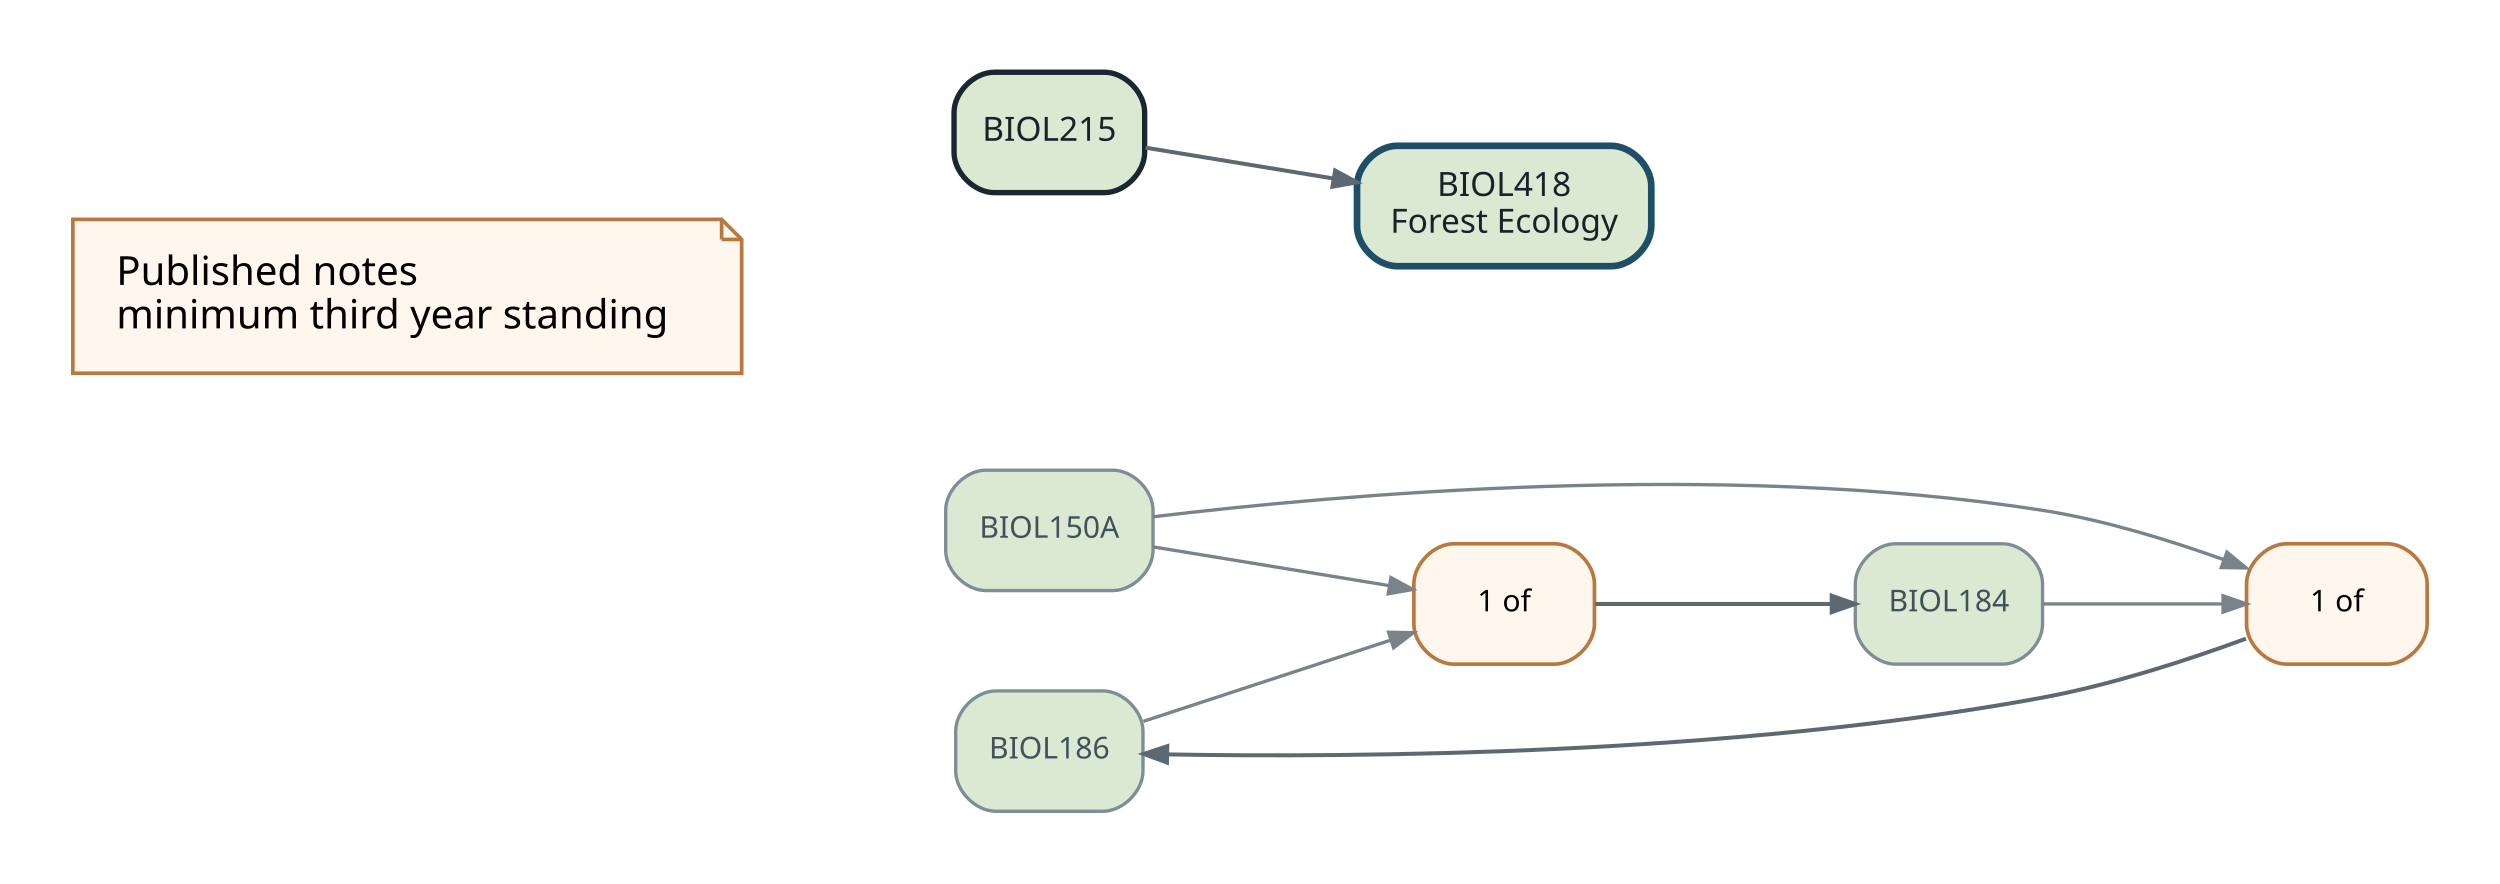
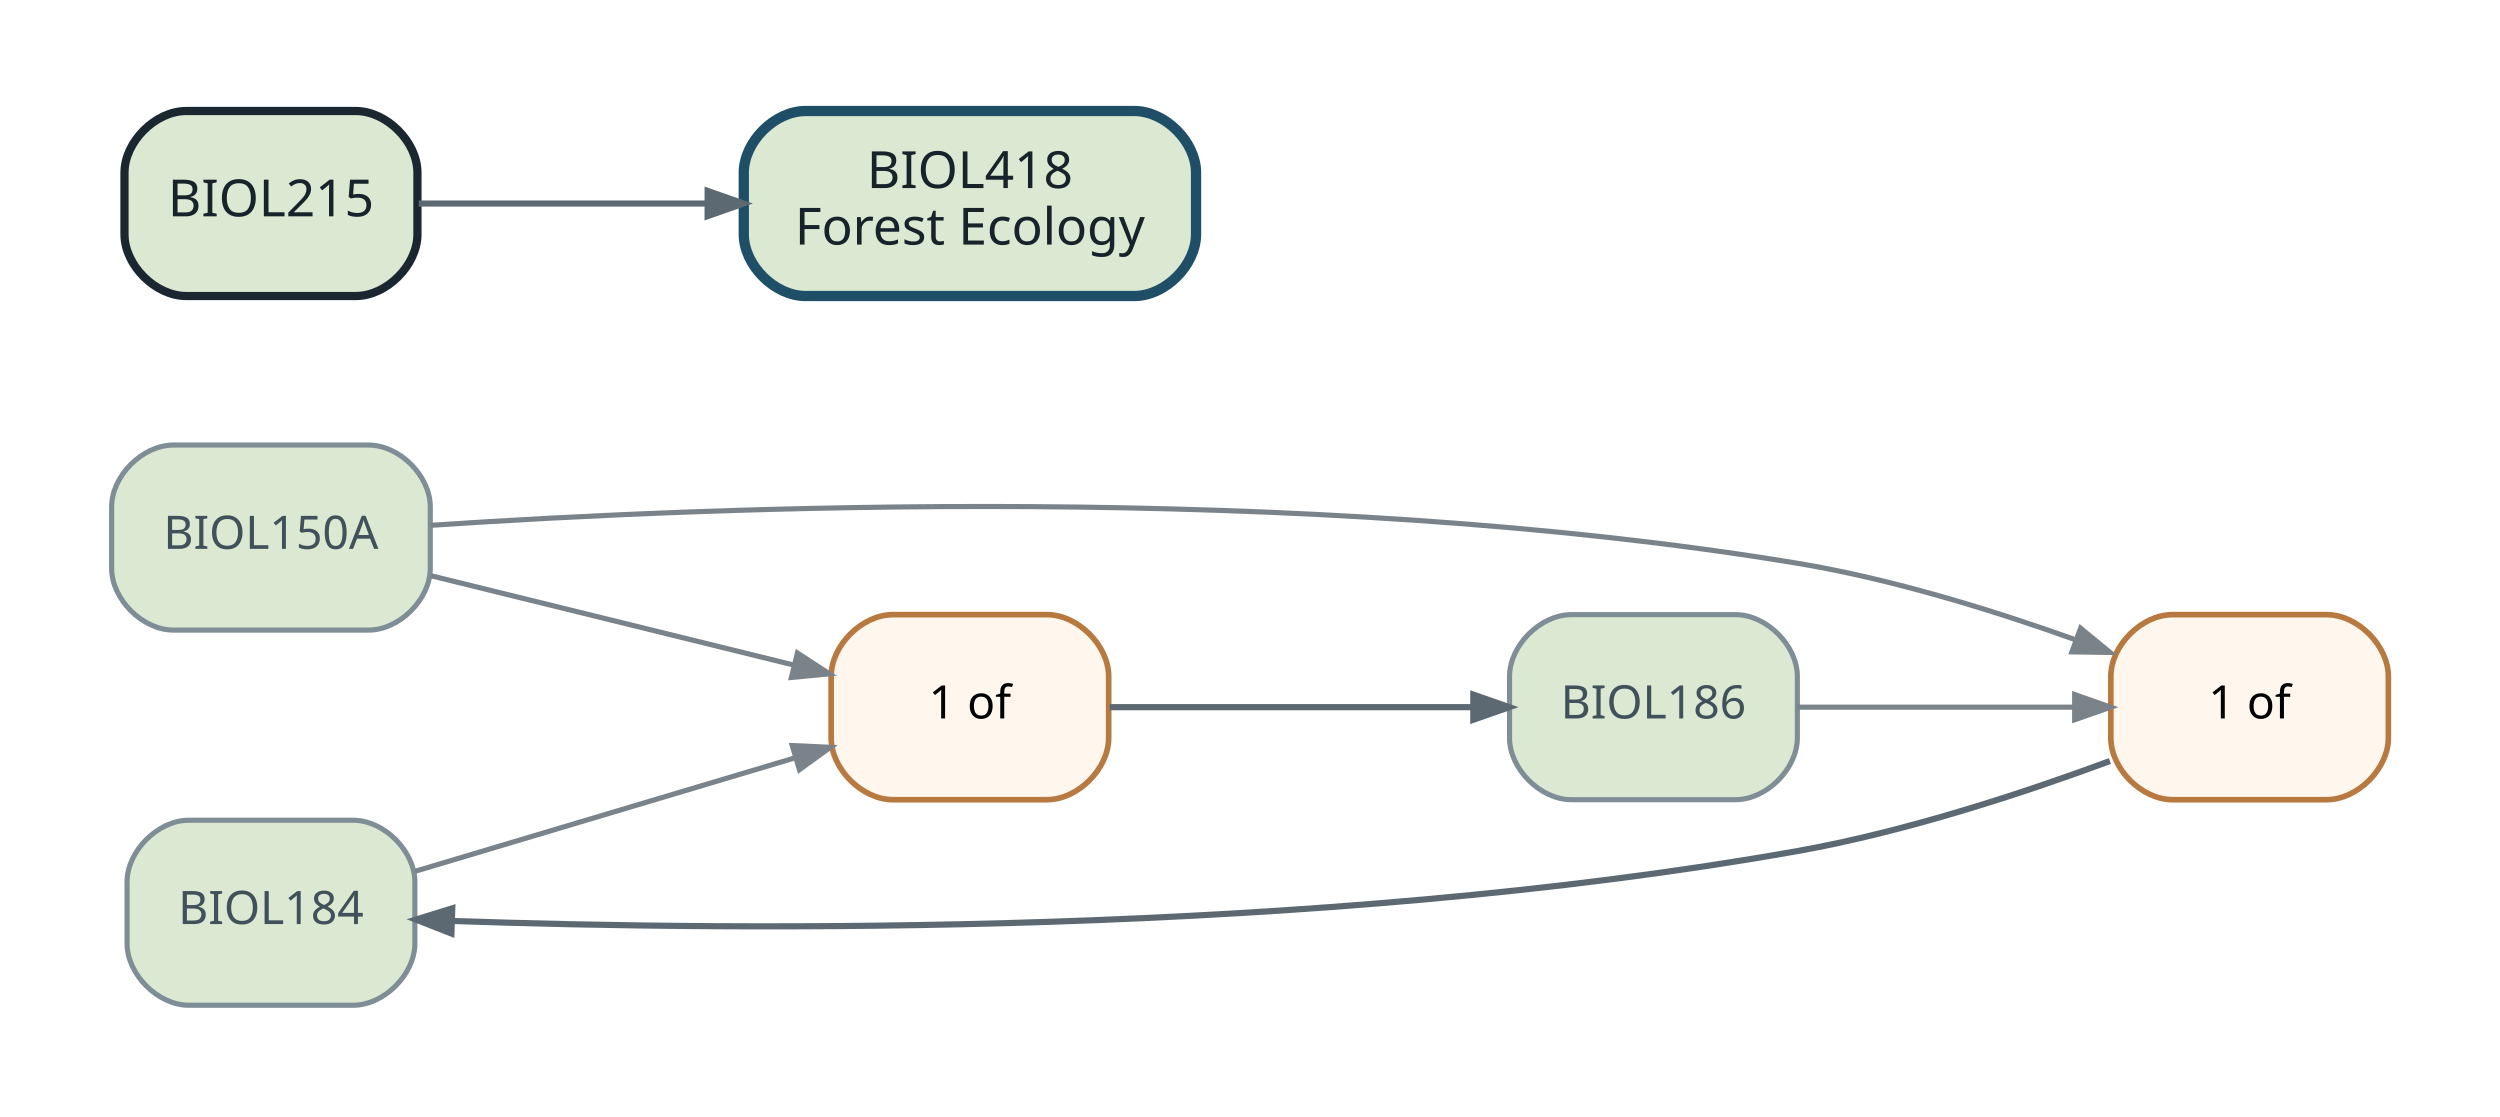
- <svg xmlns="http://www.w3.org/2000/svg" xmlns:xlink="http://www.w3.org/1999/xlink" width="747pt" height="264pt" viewBox="0.00 0.00 747.20 264.20">
-   <g id="graph0" class="graph" transform="scale(1 1) rotate(0) translate(21.6 242.6)">
+ <svg xmlns="http://www.w3.org/2000/svg" xmlns:xlink="http://www.w3.org/1999/xlink" width="486pt" height="217pt" viewBox="0.00 0.00 486.20 217.20">
+   <g id="graph0" class="graph" transform="scale(1 1) rotate(0) translate(21.6 195.6)">
    <g id="node1" class="node">
      <g id="a_node1">
        <a xlink:href="../../../courses/BIOL150A.html" xlink:title="BIOL150A: Modern Biology" target="_top">
-           <path fill="#dbe8d2" stroke="#7e8d96" d="M311,-102C311,-102 273,-102 273,-102 267,-102 261,-96 261,-90 261,-90 261,-78 261,-78 261,-72 267,-66 273,-66 273,-66 311,-66 311,-66 317,-66 323,-72 323,-78 323,-78 323,-90 323,-90 323,-96 317,-102 311,-102" />
-           <text text-anchor="middle" x="292" y="-81.8" font-family="Avenir Next" font-size="9.00" fill="#41515b">BIOL150A</text>
+           <path fill="#dbe8d2" stroke="#7e8d96" d="M50,-109C50,-109 12,-109 12,-109 6,-109 0,-103 0,-97 0,-97 0,-85 0,-85 0,-79 6,-73 12,-73 12,-73 50,-73 50,-73 56,-73 62,-79 62,-85 62,-85 62,-97 62,-97 62,-103 56,-109 50,-109" />
+           <text text-anchor="middle" x="31" y="-88.8" font-family="Avenir Next" font-size="9.00" fill="#41515b">BIOL150A</text>
        </a>
      </g>
    </g>
+     <g id="node6" class="node">
+       <path fill="#fff7ee" stroke="#b7793f" stroke-width="1.1" d="M431,-76C431,-76 401,-76 401,-76 395,-76 389,-70 389,-64 389,-64 389,-52 389,-52 389,-46 395,-40 401,-40 401,-40 431,-40 431,-40 437,-40 443,-46 443,-52 443,-52 443,-64 443,-64 443,-70 437,-76 431,-76" />
+       <text text-anchor="middle" x="416" y="-55.8" font-family="Avenir Next" font-size="9.00">1 of</text>
+     </g>
+     <g id="edge1" class="edge">
+       <path fill="none" stroke="#7a8389" d="M62.09,-93.38C115.89,-97.01 231.91,-101.91 328,-86 346.35,-82.96 366.15,-76.83 382.21,-71.08" />
+       <polygon fill="#7a8389" stroke="#7a8389" points="383.12,-73.36 388.85,-68.65 381.43,-68.76 383.12,-73.36" />
+     </g>
    <g id="node7" class="node">
-       <path fill="#fff7ee" stroke="#b7793f" stroke-width="1.1" d="M443,-80C443,-80 413,-80 413,-80 407,-80 401,-74 401,-68 401,-68 401,-56 401,-56 401,-50 407,-44 413,-44 413,-44 443,-44 443,-44 449,-44 455,-50 455,-56 455,-56 455,-68 455,-68 455,-74 449,-80 443,-80" />
-       <text text-anchor="middle" x="428" y="-59.8" font-family="Avenir Next" font-size="9.00">1 of</text>
+       <path fill="#fff7ee" stroke="#b7793f" stroke-width="1.1" d="M182,-76C182,-76 152,-76 152,-76 146,-76 140,-70 140,-64 140,-64 140,-52 140,-52 140,-46 146,-40 152,-40 152,-40 182,-40 182,-40 188,-40 194,-46 194,-52 194,-52 194,-64 194,-64 194,-70 188,-76 182,-76" />
+       <text text-anchor="middle" x="167" y="-55.8" font-family="Avenir Next" font-size="9.00">1 of</text>
    </g>
-     <g id="edge2" class="edge">
-       <path fill="none" stroke="#7a8389" d="M323.07,-79.06C344.01,-75.63 371.94,-71.04 393.58,-67.49" />
-       <polygon fill="#7a8389" stroke="#7a8389" points="394.14,-69.88 400.65,-66.33 393.35,-65.04 394.14,-69.88" />
-     </g>
-     <g id="node8" class="node">
-       <path fill="#fff7ee" stroke="#b7793f" stroke-width="1.1" d="M692,-80C692,-80 662,-80 662,-80 656,-80 650,-74 650,-68 650,-68 650,-56 650,-56 650,-50 656,-44 662,-44 662,-44 692,-44 692,-44 698,-44 704,-50 704,-56 704,-56 704,-68 704,-68 704,-74 698,-80 692,-80" />
-       <text text-anchor="middle" x="677" y="-59.8" font-family="Avenir Next" font-size="9.00">1 of</text>
-     </g>
-     <g id="edge5" class="edge">
-       <path fill="none" stroke="#7a8389" d="M323.06,-88.06C376.82,-94.56 492.78,-105.1 589,-90 607.38,-87.12 627.17,-81 643.23,-75.22" />
-       <polygon fill="#7a8389" stroke="#7a8389" points="644.15,-77.49 649.87,-72.77 642.45,-72.89 644.15,-77.49" />
+     <g id="edge4" class="edge">
+       <path fill="none" stroke="#7a8389" d="M62.07,-83.59C83.01,-78.44 110.94,-71.56 132.58,-66.23" />
+       <polygon fill="#7a8389" stroke="#7a8389" points="133.44,-68.54 139.65,-64.49 132.27,-63.78 133.44,-68.54" />
    </g>
    <g id="node2" class="node">
      <g id="a_node2">
-         <a xlink:href="../../../courses/BIOL186.html" xlink:title="BIOL186: Physiology and Cell Biology" target="_top">
-           <path fill="#dbe8d2" stroke="#7e8d96" d="M308,-36C308,-36 276,-36 276,-36 270,-36 264,-30 264,-24 264,-24 264,-12 264,-12 264,-6 270,0 276,0 276,0 308,0 308,0 314,0 320,-6 320,-12 320,-12 320,-24 320,-24 320,-30 314,-36 308,-36" />
-           <text text-anchor="middle" x="292" y="-15.8" font-family="Avenir Next" font-size="9.00" fill="#41515b">BIOL186</text>
+         <a xlink:href="../../../courses/BIOL184.html" xlink:title="BIOL184: Evolution and Biodiversity" target="_top">
+           <path fill="#dbe8d2" stroke="#7e8d96" d="M47,-36C47,-36 15,-36 15,-36 9,-36 3,-30 3,-24 3,-24 3,-12 3,-12 3,-6 9,0 15,0 15,0 47,0 47,0 53,0 59,-6 59,-12 59,-12 59,-24 59,-24 59,-30 53,-36 47,-36" />
+           <text text-anchor="middle" x="31" y="-15.8" font-family="Avenir Next" font-size="9.00" fill="#41515b">BIOL184</text>
        </a>
      </g>
    </g>
-     <g id="edge3" class="edge">
-       <path fill="none" stroke="#7a8389" d="M320.12,-26.9C341.46,-33.91 371.3,-43.71 394.03,-51.17" />
-       <polygon fill="#7a8389" stroke="#7a8389" points="393.42,-53.55 400.84,-53.41 394.95,-48.9 393.42,-53.55" />
+     <g id="edge5" class="edge">
+       <path fill="none" stroke="#7a8389" d="M59.12,-26.09C80.46,-32.47 110.3,-41.37 133.03,-48.16" />
+       <polygon fill="#7a8389" stroke="#7a8389" points="132.43,-50.53 139.84,-50.19 133.83,-45.84 132.43,-50.53" />
    </g>
    <g id="node3" class="node">
      <g id="a_node3">
-         <a xlink:href="../../../courses/BIOL184.html" xlink:title="BIOL184: Evolution and Biodiversity" target="_top">
-           <path fill="#dbe8d2" stroke="#7e8d96" d="M577,-80C577,-80 545,-80 545,-80 539,-80 533,-74 533,-68 533,-68 533,-56 533,-56 533,-50 539,-44 545,-44 545,-44 577,-44 577,-44 583,-44 589,-50 589,-56 589,-56 589,-68 589,-68 589,-74 583,-80 577,-80" />
-           <text text-anchor="middle" x="561" y="-59.8" font-family="Avenir Next" font-size="9.00" fill="#41515b">BIOL184</text>
+         <a xlink:href="../../../courses/BIOL186.html" xlink:title="BIOL186: Physiology and Cell Biology" target="_top">
+           <path fill="#dbe8d2" stroke="#7e8d96" d="M316,-76C316,-76 284,-76 284,-76 278,-76 272,-70 272,-64 272,-64 272,-52 272,-52 272,-46 278,-40 284,-40 284,-40 316,-40 316,-40 322,-40 328,-46 328,-52 328,-52 328,-64 328,-64 328,-70 322,-76 316,-76" />
+           <text text-anchor="middle" x="300" y="-55.8" font-family="Avenir Next" font-size="9.00" fill="#41515b">BIOL186</text>
        </a>
      </g>
    </g>
-     <g id="edge6" class="edge">
-       <path fill="none" stroke="#7a8389" d="M589.02,-62C605.15,-62 625.76,-62 642.87,-62" />
-       <polygon fill="#7a8389" stroke="#7a8389" points="642.96,-64.45 649.96,-62 642.96,-59.55 642.96,-64.45" />
+     <g id="edge2" class="edge">
+       <path fill="none" stroke="#7a8389" d="M328.02,-58C344.15,-58 364.76,-58 381.87,-58" />
+       <polygon fill="#7a8389" stroke="#7a8389" points="381.96,-60.45 388.96,-58 381.96,-55.55 381.96,-60.45" />
    </g>
    <g id="node4" class="node">
      <g id="a_node4">
        <a xlink:href="../../../courses/BIOL215.html" xlink:title="BIOL215: Principles of Ecology" target="_top">
-           <path fill="#dbe8d2" stroke="#1b2730" stroke-width="1.6" d="M308.5,-221C308.5,-221 275.5,-221 275.5,-221 269.5,-221 263.5,-215 263.5,-209 263.5,-209 263.5,-197 263.5,-197 263.5,-191 269.5,-185 275.5,-185 275.5,-185 308.5,-185 308.5,-185 314.5,-185 320.5,-191 320.5,-197 320.5,-197 320.5,-209 320.5,-209 320.5,-215 314.5,-221 308.5,-221" />
-           <text text-anchor="middle" x="292" y="-200.5" font-family="Avenir Next" font-size="10.00" fill="#17232b">BIOL215</text>
+           <path fill="#dbe8d2" stroke="#1b2730" stroke-width="1.6" d="M47.5,-174C47.5,-174 14.5,-174 14.5,-174 8.5,-174 2.5,-168 2.5,-162 2.5,-162 2.5,-150 2.5,-150 2.5,-144 8.5,-138 14.5,-138 14.5,-138 47.5,-138 47.5,-138 53.5,-138 59.5,-144 59.5,-150 59.5,-150 59.5,-162 59.5,-162 59.5,-168 53.5,-174 47.5,-174" />
+           <text text-anchor="middle" x="31" y="-153.5" font-family="Avenir Next" font-size="10.00" fill="#17232b">BIOL215</text>
        </a>
      </g>
    </g>
    <g id="node5" class="node">
      <g id="a_node5">
        <a xlink:href="../../../courses/BIOL418.html" xlink:title="BIOL418: Forest Ecology" target="_top">
-           <path fill="#dbe8d2" stroke="#1f4f66" stroke-width="2" d="M460,-199C460,-199 396,-199 396,-199 390,-199 384,-193 384,-187 384,-187 384,-175 384,-175 384,-169 390,-163 396,-163 396,-163 460,-163 460,-163 466,-163 472,-169 472,-175 472,-175 472,-187 472,-187 472,-193 466,-199 460,-199" />
-           <text text-anchor="middle" x="428" y="-184" font-family="Avenir Next" font-size="10.00" fill="#17232b">BIOL418</text>
-           <text text-anchor="middle" x="428" y="-173" font-family="Avenir Next" font-size="10.00" fill="#17232b">Forest Ecology</text>
+           <path fill="#dbe8d2" stroke="#1f4f66" stroke-width="2" d="M199,-174C199,-174 135,-174 135,-174 129,-174 123,-168 123,-162 123,-162 123,-150 123,-150 123,-144 129,-138 135,-138 135,-138 199,-138 199,-138 205,-138 211,-144 211,-150 211,-150 211,-162 211,-162 211,-168 205,-174 199,-174" />
+           <text text-anchor="middle" x="167" y="-159" font-family="Avenir Next" font-size="10.00" fill="#17232b">BIOL418</text>
+           <text text-anchor="middle" x="167" y="-148" font-family="Avenir Next" font-size="10.00" fill="#17232b">Forest Ecology</text>
        </a>
      </g>
    </g>
-     <g id="edge8" class="edge">
-       <path fill="none" stroke="#5d6972" stroke-width="1.2" d="M320.76,-198.44C337.01,-195.77 358.02,-192.33 377.05,-189.2" />
-       <polygon fill="#5d6972" stroke="#5d6972" stroke-width="1.2" points="377.45,-191.62 383.96,-188.07 376.66,-186.78 377.45,-191.62" />
+     <g id="edge7" class="edge">
+       <path fill="none" stroke="#5d6972" stroke-width="1.2" d="M59.76,-156C75.94,-156 96.83,-156 115.8,-156" />
+       <polygon fill="#5d6972" stroke="#5d6972" stroke-width="1.2" points="115.97,-158.45 122.96,-156 115.96,-153.55 115.97,-158.45" />
    </g>
-     <g id="node6" class="node">
-       <polygon fill="#fff7ee" stroke="#b7793f" stroke-width="1.1" points="194,-177 0,-177 0,-131 200,-131 200,-171 194,-177" />
-       <polyline fill="none" stroke="#b7793f" stroke-width="1.1" points="194,-177 194,-171 " />
-       <polyline fill="none" stroke="#b7793f" stroke-width="1.1" points="200,-171 194,-171 " />
-       <text text-anchor="start" x="13" y="-157.4" font-family="Avenir Next" font-size="12.00">Published notes</text>
-       <text text-anchor="start" x="13" y="-144.4" font-family="Avenir Next" font-size="12.00">minimum third year standing</text>
+     <g id="edge3" class="edge">
+       <path fill="none" stroke="#5d6972" stroke-width="1.2" d="M388.82,-47.52C371.79,-41.22 348.93,-33.72 328,-30 234.47,-13.37 121.81,-14.49 66.32,-16.4" />
+       <polygon fill="#5d6972" stroke="#5d6972" stroke-width="1.2" points="66.11,-13.96 59.2,-16.67 66.28,-18.86 66.11,-13.96" />
    </g>
-     <g id="edge4" class="edge">
-       <path fill="none" stroke="#5d6972" stroke-width="1.2" d="M455.19,-62C475.45,-62 503.67,-62 525.73,-62" />
-       <polygon fill="#5d6972" stroke="#5d6972" stroke-width="1.2" points="525.95,-64.45 532.95,-62 525.95,-59.55 525.95,-64.45" />
-     </g>
-     <g id="edge7" class="edge">
-       <path fill="none" stroke="#5d6972" stroke-width="1.2" d="M649.8,-51.62C632.76,-45.35 609.91,-37.86 589,-34 495.52,-16.73 382.84,-16.05 327.33,-17.01" />
-       <polygon fill="#5d6972" stroke="#5d6972" stroke-width="1.2" points="327.16,-14.57 320.21,-17.15 327.26,-19.47 327.16,-14.57" />
+     <g id="edge6" class="edge">
+       <path fill="none" stroke="#5d6972" stroke-width="1.2" d="M194.19,-58C214.45,-58 242.67,-58 264.73,-58" />
+       <polygon fill="#5d6972" stroke="#5d6972" stroke-width="1.2" points="264.95,-60.45 271.95,-58 264.95,-55.55 264.95,-60.45" />
    </g>
  </g>
</svg>
